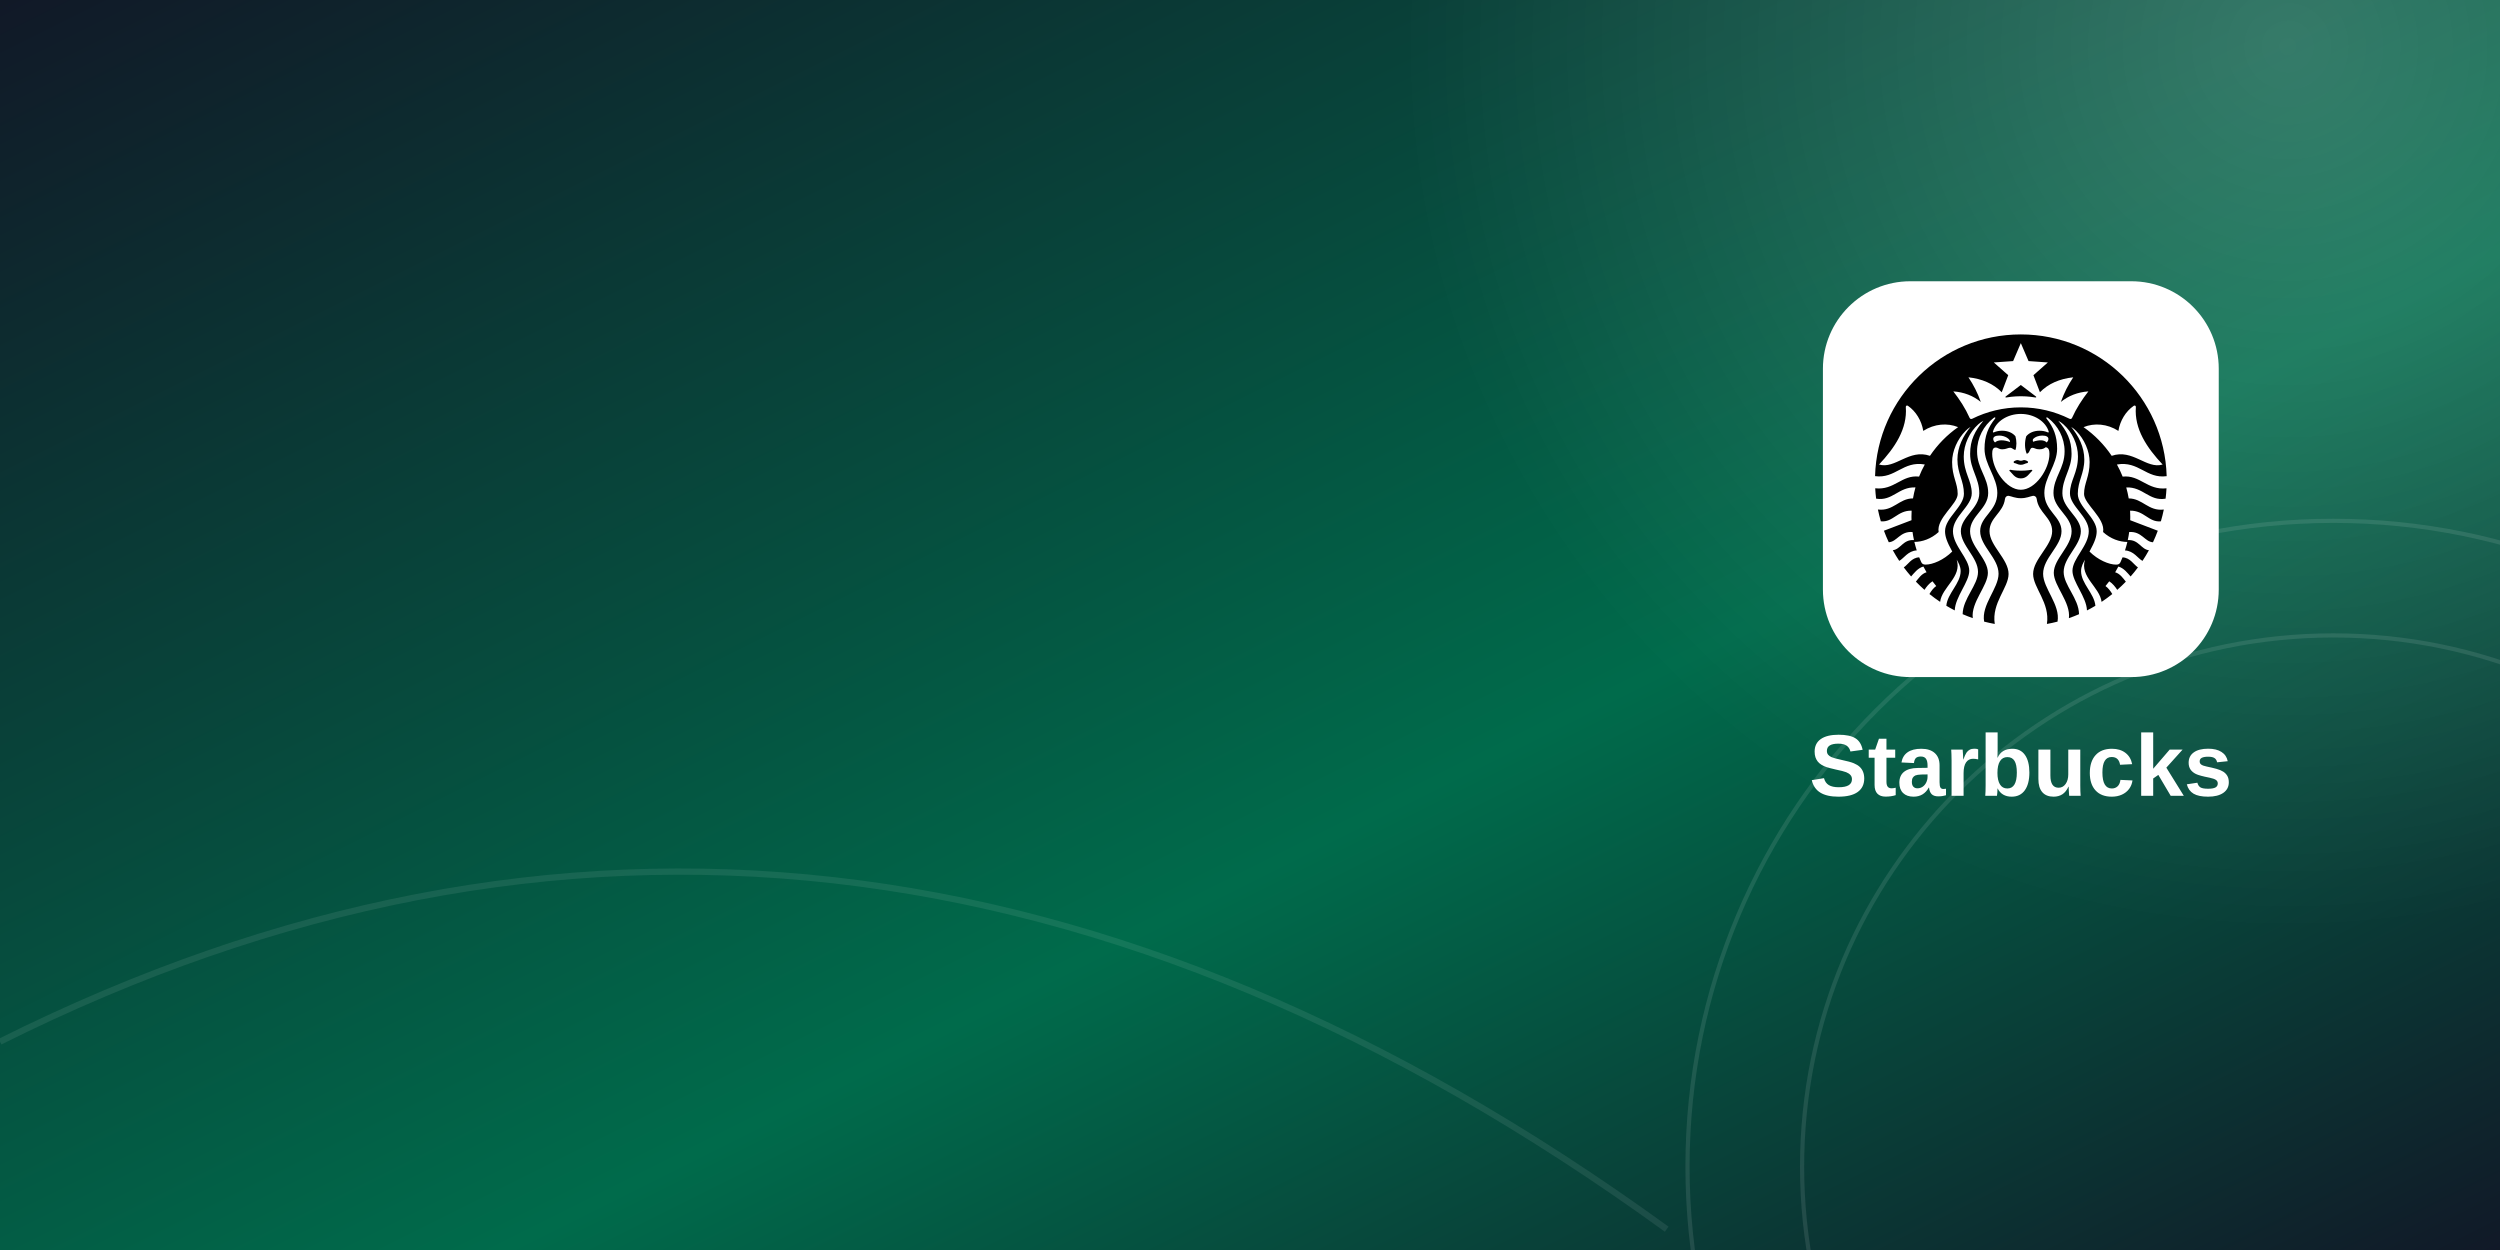
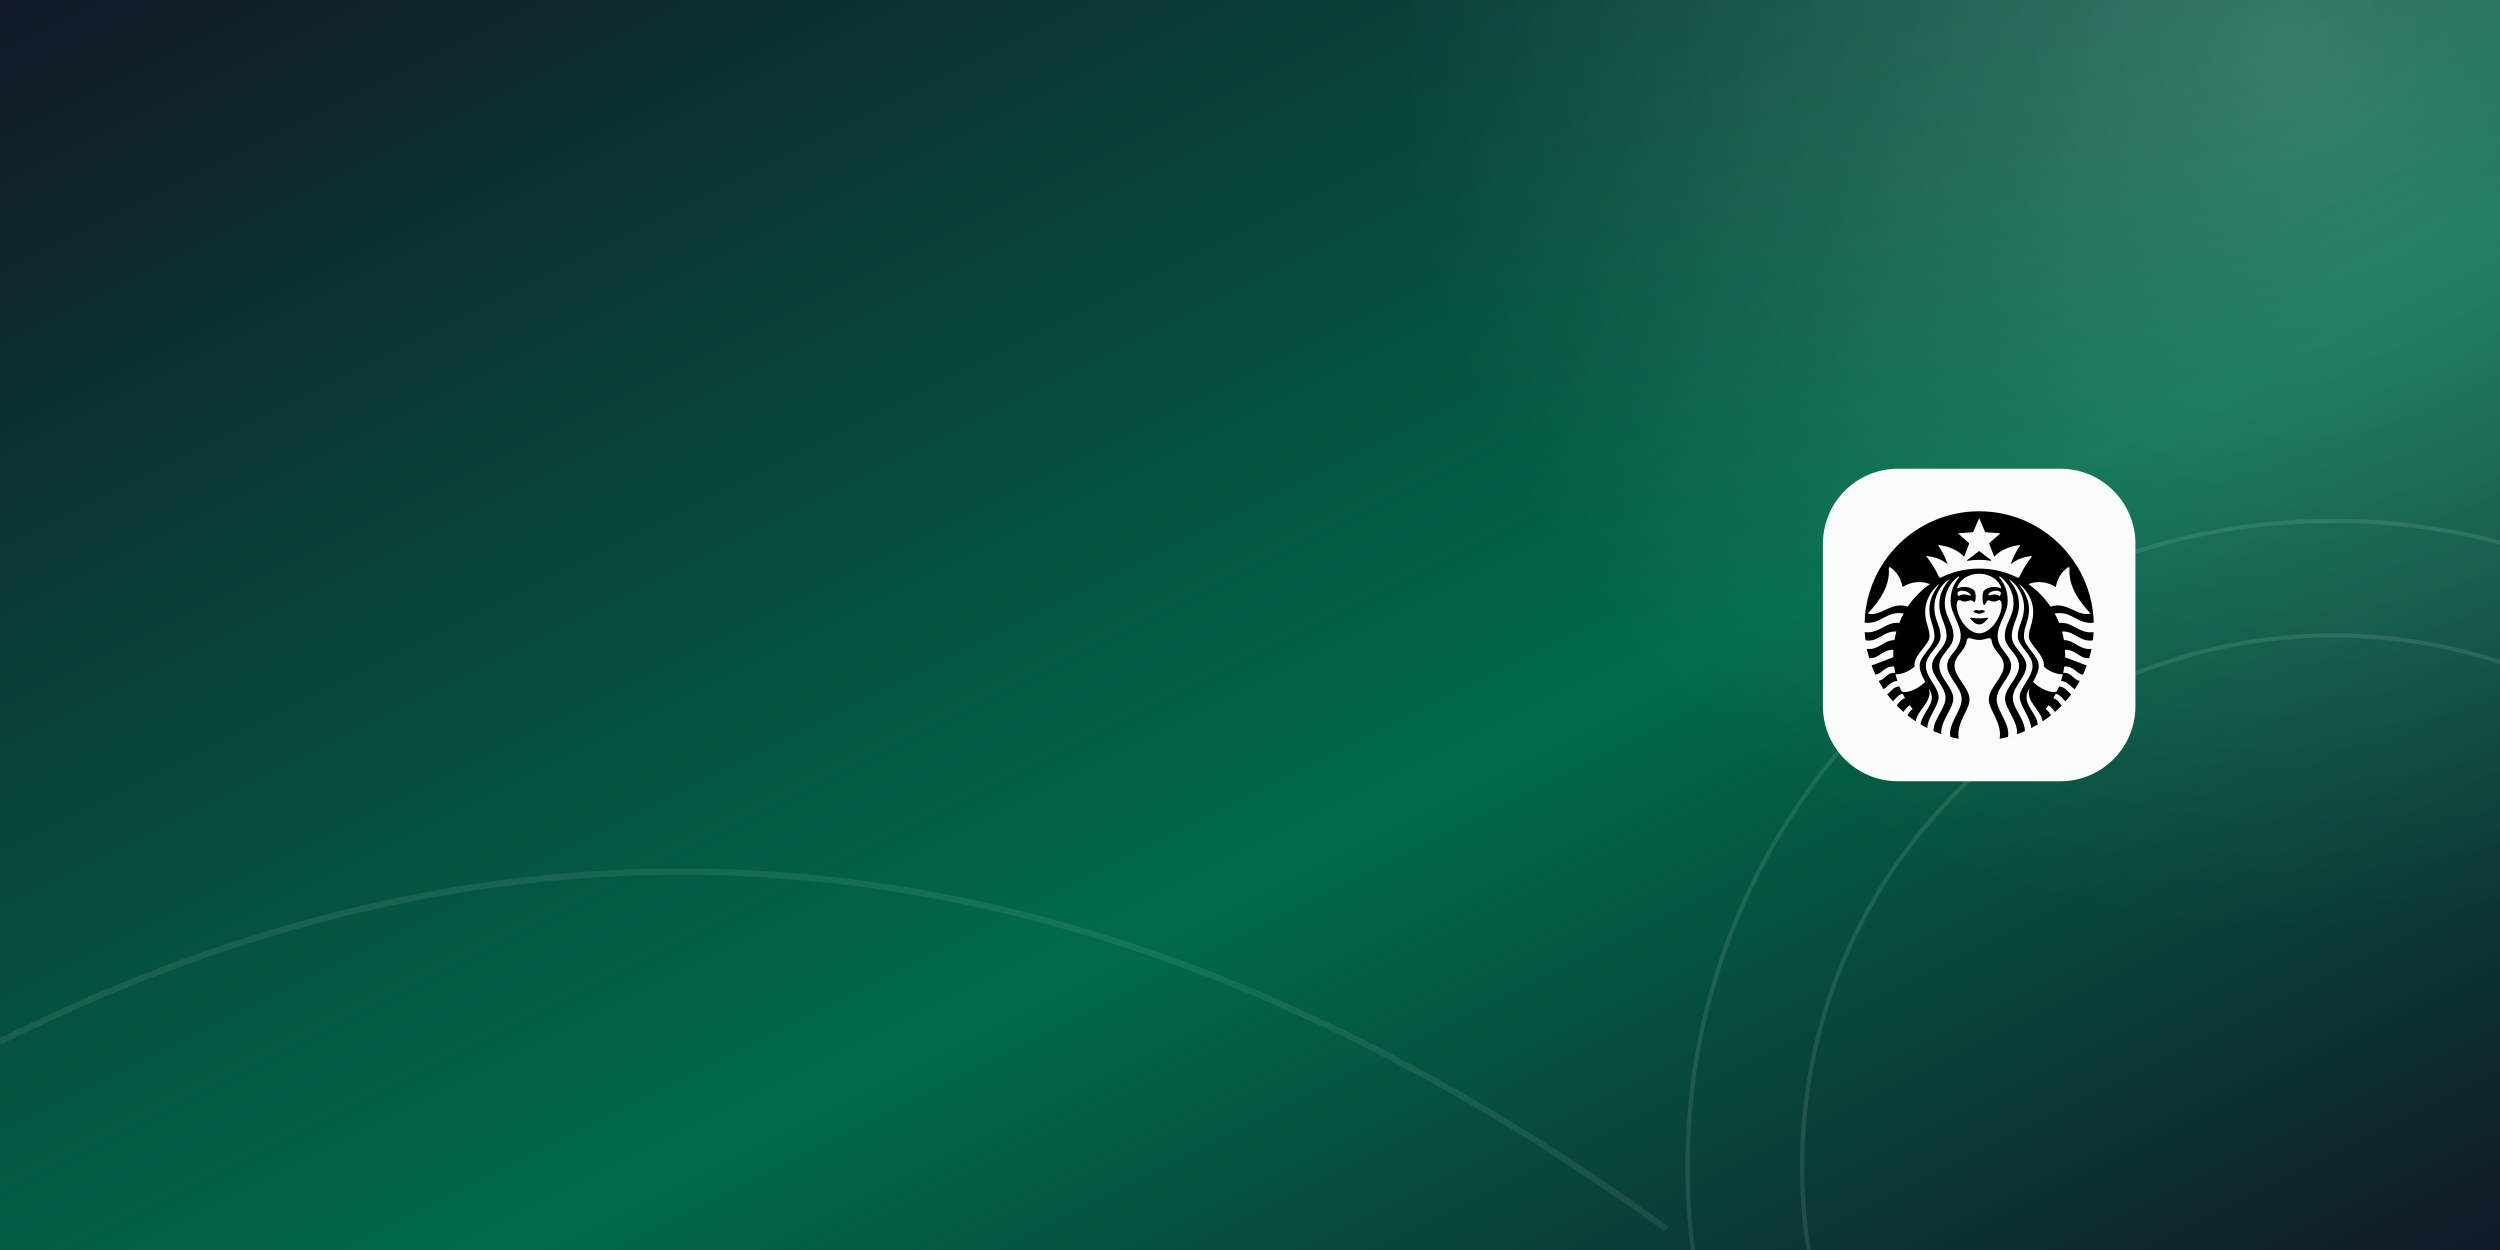
<svg xmlns="http://www.w3.org/2000/svg" width="1200" height="600" viewBox="0 0 1200 600" role="img" aria-labelledby="title">
  <defs>
    <linearGradient id="base" x2="1" y2="1">
      <stop stop-color="#111827" />
      <stop offset=".6" stop-color="#006b4b" />
      <stop offset="1" stop-color="#111827" />
    </linearGradient>
    <radialGradient id="shine">
      <stop stop-color="#ffffff" stop-opacity=".2" />
      <stop offset="1" stop-color="#ffffff" stop-opacity="0" />
    </radialGradient>
  </defs>
  <rect width="1200" height="600" fill="url(#base)" />
  <circle cx="1100" cy="20" r="430" fill="url(#shine)" />
  <circle cx="1120" cy="560" r="310" fill="none" stroke="#fff" stroke-opacity=".1" stroke-width="2" />
  <circle cx="1120" cy="560" r="255" fill="none" stroke="#fff" stroke-opacity=".1" stroke-width="2" />
  <path d="M0 500 Q400 300 800 590" fill="none" stroke="#fff" stroke-opacity=".08" stroke-width="3" />
-   <rect x="875" y="135" width="190" height="190" rx="42" fill="#fff" />
-   <svg x="900" y="160" width="140" height="140" viewBox="0 0 24 24">
+   <rect x="875" y="225" width="150" height="150" rx="36" fill="#ffffff" fill-opacity="0.98" />
+   <svg x="895" y="245" width="110" height="110" viewBox="0 0 24 24">
    <path d="M13.207 5.28c-.105-.019-.613-.104-1.207-.104s-1.102.085-1.207.104c-.06.011-.084-.048-.038-.083.042-.031 1.244-.946 1.244-.946l1.244.946c.047.034.024.094-.036.083zm-2.078 5.945s-.064.023-.08.079c.252.194.426.634.952.634s.7-.441.951-.634c-.016-.056-.08-.079-.08-.079s-.329.078-.871.078c-.542 0-.871-.078-.871-.078zM12 10.483c-.146 0-.178-.055-.278-.055-.095 0-.279.076-.319.145a.154.154 0 00.041.095c.213.032.309.15.556.15.247 0 .343-.118.556-.15a.158.158 0 00.041-.095c-.04-.069-.224-.144-.319-.145-.1-.001-.132.055-.278.055zm11.987 2.27a11.964 11.964 0 01-.076.853c-1.359.225-1.845-.986-3.237-.925.083.295.151.596.203.904 1.148-.001 1.611 1.072 2.888.914-.067.328-.148.652-.241.971-1.01.099-1.366-.904-2.534-.877.01.166.015.335.015.504l-.005.281 2.27.866a12.04 12.04 0 01-.397.948c-.682-.038-.917-.913-1.956-.843a9.088 9.088 0 01-.118.665c.901-.063 1.095.767 1.741.834a12.232 12.232 0 01-.53.877c-.383-.205-.714-.823-1.44-.861a8.604 8.604 0 00.195-.699c-.643 0-1.379-.251-1.996-.813.2-1.139-1.567-2.298-1.567-3.132 0-.906.458-1.407.458-2.628 0-.906-.44-1.889-1.104-2.561a2.217 2.217 0 00-.411-.331c.61.755 1.078 1.649 1.078 2.686 0 1.15-.535 1.757-.535 2.819 0 1.061 1.553 1.98 1.553 3.074 0 .43-.138.851-.591 1.677.697.696 1.605 1.076 2.191 1.076.19 0 .292-.058.36-.207a9.092 9.092 0 00.167-.391c.631.025.92.598 1.269.827-.192.257-.393.506-.604.746-.234-.259-.549-.695-1.009-.817a9.209 9.209 0 01-.261.473c.397.108.668.508.878.771a12.13 12.13 0 01-.708.675c-.153-.238-.392-.541-.659-.704a8.364 8.364 0 01-.308.391c.227.154.428.431.559.657-.283.227-.576.443-.88.645-.15-1.219-1.814-2.055-1.365-3.469-.147.249-.323.561-.323.936 0 1.024 1.091 1.837 1.178 2.854-.226.135-.457.263-.693.383-.039-1.119-1.194-2.342-1.194-3.26 0-1.025 1.342-2.054 1.342-3.264 0-1.21-1.548-2.048-1.548-3.111 0-1.062.659-1.673.659-3.034 0-.997-.474-2.006-1.206-2.651-.13-.114-.257-.205-.411-.285.69.828 1.09 1.579 1.09 2.719 0 1.28-.755 1.991-.755 3.244 0 1.254 1.52 1.951 1.52 3.119 0 1.168-1.415 2.153-1.415 3.354 0 1.092 1.247 2.182 1.265 3.478a11.77 11.77 0 01-.833.326c.158-1.309-1.245-2.659-1.245-3.727 0-1.168 1.467-2.171 1.467-3.43 0-1.26-1.492-1.845-1.492-3.138 0-1.292.915-2.007.915-3.435 0-1.113-.549-2.114-1.352-2.734l-.051-.038c-.076-.056-.138.012-.084.078.568.71.872 1.427.872 2.489 0 1.306-1.051 2.367-1.051 3.632 0 1.493 1.412 1.92 1.412 3.146 0 1.225-1.514 2.205-1.514 3.505 0 1.206 1.433 2.545 1.187 3.937a11.665 11.665 0 01-.874.192c.269-1.733-1.136-2.978-1.136-4.112 0-1.228 1.568-2.322 1.568-3.522 0-1.132-1.125-1.501-1.273-2.659-.02-.158-.147-.275-.322-.246-.229.042-.521.192-.982.192-.46 0-.753-.151-.982-.192-.174-.029-.301.088-.322.246-.148 1.158-1.274 1.527-1.274 2.659 0 1.2 1.568 2.294 1.568 3.522 0 1.134-1.405 2.379-1.137 4.112a12.123 12.123 0 01-.874-.192c-.246-1.392 1.187-2.731 1.187-3.937 0-1.3-1.514-2.28-1.514-3.505 0-1.225 1.412-1.652 1.412-3.146 0-1.265-1.052-2.326-1.052-3.632 0-1.062.304-1.78.872-2.489.053-.067-.009-.134-.085-.078l-.05.038c-.802.619-1.351 1.619-1.351 2.732 0 1.428.915 2.143.915 3.435 0 1.292-1.492 1.878-1.492 3.138 0 1.259 1.467 2.262 1.467 3.43 0 1.068-1.403 2.418-1.244 3.727a11.899 11.899 0 01-.833-.326c.019-1.296 1.265-2.386 1.265-3.478 0-1.2-1.414-2.185-1.414-3.354 0-1.169 1.519-1.865 1.519-3.119 0-1.253-.754-1.964-.754-3.244 0-1.14.4-1.891 1.09-2.719-.154.08-.281.171-.41.285-.732.645-1.205 1.654-1.205 2.651 0 1.361.659 1.972.659 3.034 0 1.063-1.548 1.901-1.548 3.111 0 1.21 1.342 2.239 1.342 3.264 0 .918-1.156 2.142-1.194 3.26a11.875 11.875 0 01-.693-.383c.087-1.018 1.178-1.83 1.178-2.854 0-.375-.175-.687-.323-.936.449 1.415-1.216 2.25-1.365 3.469a12.12 12.12 0 01-.88-.645c.131-.226.331-.503.559-.657a7.913 7.913 0 01-.308-.391c-.268.163-.507.466-.659.704a12.246 12.246 0 01-.707-.675c.21-.263.481-.663.878-.771a9.043 9.043 0 01-.261-.473c-.461.121-.775.557-1.009.817a12.141 12.141 0 01-.604-.746c.349-.229.638-.803 1.269-.827.053.131.108.262.167.391.068.149.171.207.36.207.586 0 1.493-.38 2.191-1.076-.454-.826-.591-1.246-.591-1.677 0-1.094 1.553-2.012 1.553-3.074 0-1.062-.535-1.669-.535-2.819 0-1.036.468-1.931 1.078-2.686a2.217 2.217 0 00-.411.331c-.664.672-1.104 1.655-1.104 2.561 0 1.221.459 1.723.459 2.628 0 .834-1.768 1.994-1.568 3.132-.617.562-1.353.813-1.997.813a9.305 9.305 0 00.195.699c-.725.038-1.057.657-1.44.861a12.087 12.087 0 01-.53-.877c.645-.067.84-.897 1.742-.834a9.127 9.127 0 01-.118-.665c-1.038-.07-1.273.806-1.956.843a12.04 12.04 0 01-.397-.948l2.27-.866-.005-.281c0-.17.005-.338.014-.504-1.169-.027-1.525.976-2.534.877a12.106 12.106 0 01-.241-.971c1.277.158 1.74-.915 2.888-.914a8.748 8.748 0 01.202-.904c-1.392-.06-1.878 1.151-3.236.925a11.735 11.735 0 01-.076-.853c1.579.176 2.172-1.122 3.61-.963a8.43 8.43 0 01.471-.996c-1.803-.317-2.415 1.191-4.093.959C.181 5.28 5.484.09 12 .09S23.819 5.28 24 11.753c-1.679.232-2.291-1.276-4.093-.959.177.32.335.653.471.996 1.437-.159 2.03 1.14 3.609.963zm-17.147-5.035c-.884-.361-1.954-.278-2.868.309-.142-.85-.603-1.606-1.26-2.062-.091-.063-.185-.003-.177.102.139 1.797-.911 3.357-2.203 4.728 1.331.4 2.465-1.314 4.191-.716a9.036 9.036 0 012.317-2.362zM12 6.631c-1.114 0-2.048.63-2.292 1.445-.019.062.007.103.079.07.201-.09.428-.133.676-.133.455 0 .855.167 1.092.457.105.346.114.846-.005 1.132-.187-.042-.255-.187-.437-.187-.183 0-.325.128-.635.128-.31 0-.346-.146-.55-.146-.24 0-.284.247-.284.525 0 1.242 1.141 2.95 2.355 2.95 1.214 0 2.355-1.709 2.355-2.95 0-.279-.057-.517-.308-.549-.125.09-.24.171-.525.171-.31 0-.396-.128-.578-.128-.22 0-.198.465-.46.491-.174-.419-.183-.957-.038-1.436.237-.29.637-.457 1.092-.457.248 0 .477.044.676.133.072.032.098-.008.079-.07-.244-.814-1.177-1.445-2.292-1.445zm1.774 1.782c-.267 0-.581.082-.777.301-.02.06-.02.148.008.208.484-.166.912-.172 1.118.058.11-.1.145-.19.145-.294 0-.161-.164-.273-.494-.273zm-3.898.567c.234-.234.726-.224 1.238-.035.022-.255-.433-.533-.889-.533-.331 0-.494.112-.494.273 0 .104.035.195.145.294zm7.68-4.203c-.88.063-1.644.365-2.262.868.263-.744.596-1.395 1.018-2.026-1.12.119-2.057.529-2.741 1.229l-.535-1.403 1.188-1.049-1.59-.113L12 .805l-.635 1.479-1.59.112 1.188 1.049-.535 1.403c-.684-.7-1.621-1.11-2.74-1.229.422.631.755 1.282 1.018 2.026-.618-.504-1.382-.806-2.262-.868.528.679.996 1.402 1.342 2.18.039.088.123.116.214.071 1.205-.599 2.563-.936 4-.936 1.437 0 2.795.337 4.001.936.091.045.175.016.214-.071.347-.778.815-1.501 1.343-2.18zm1.921 5.303c1.726-.598 2.86 1.116 4.191.716-1.292-1.371-2.342-2.932-2.203-4.728.008-.105-.086-.165-.177-.102-.657.456-1.119 1.211-1.26 2.062-.914-.587-1.984-.671-2.868-.309a9.043 9.043 0 012.317 2.362z" />
  </svg>
-   <text x="970" y="382" text-anchor="middle" fill="#fff" font-family="Arial,Helvetica,sans-serif" font-weight="700" font-size="42">Starbucks</text>
</svg>
